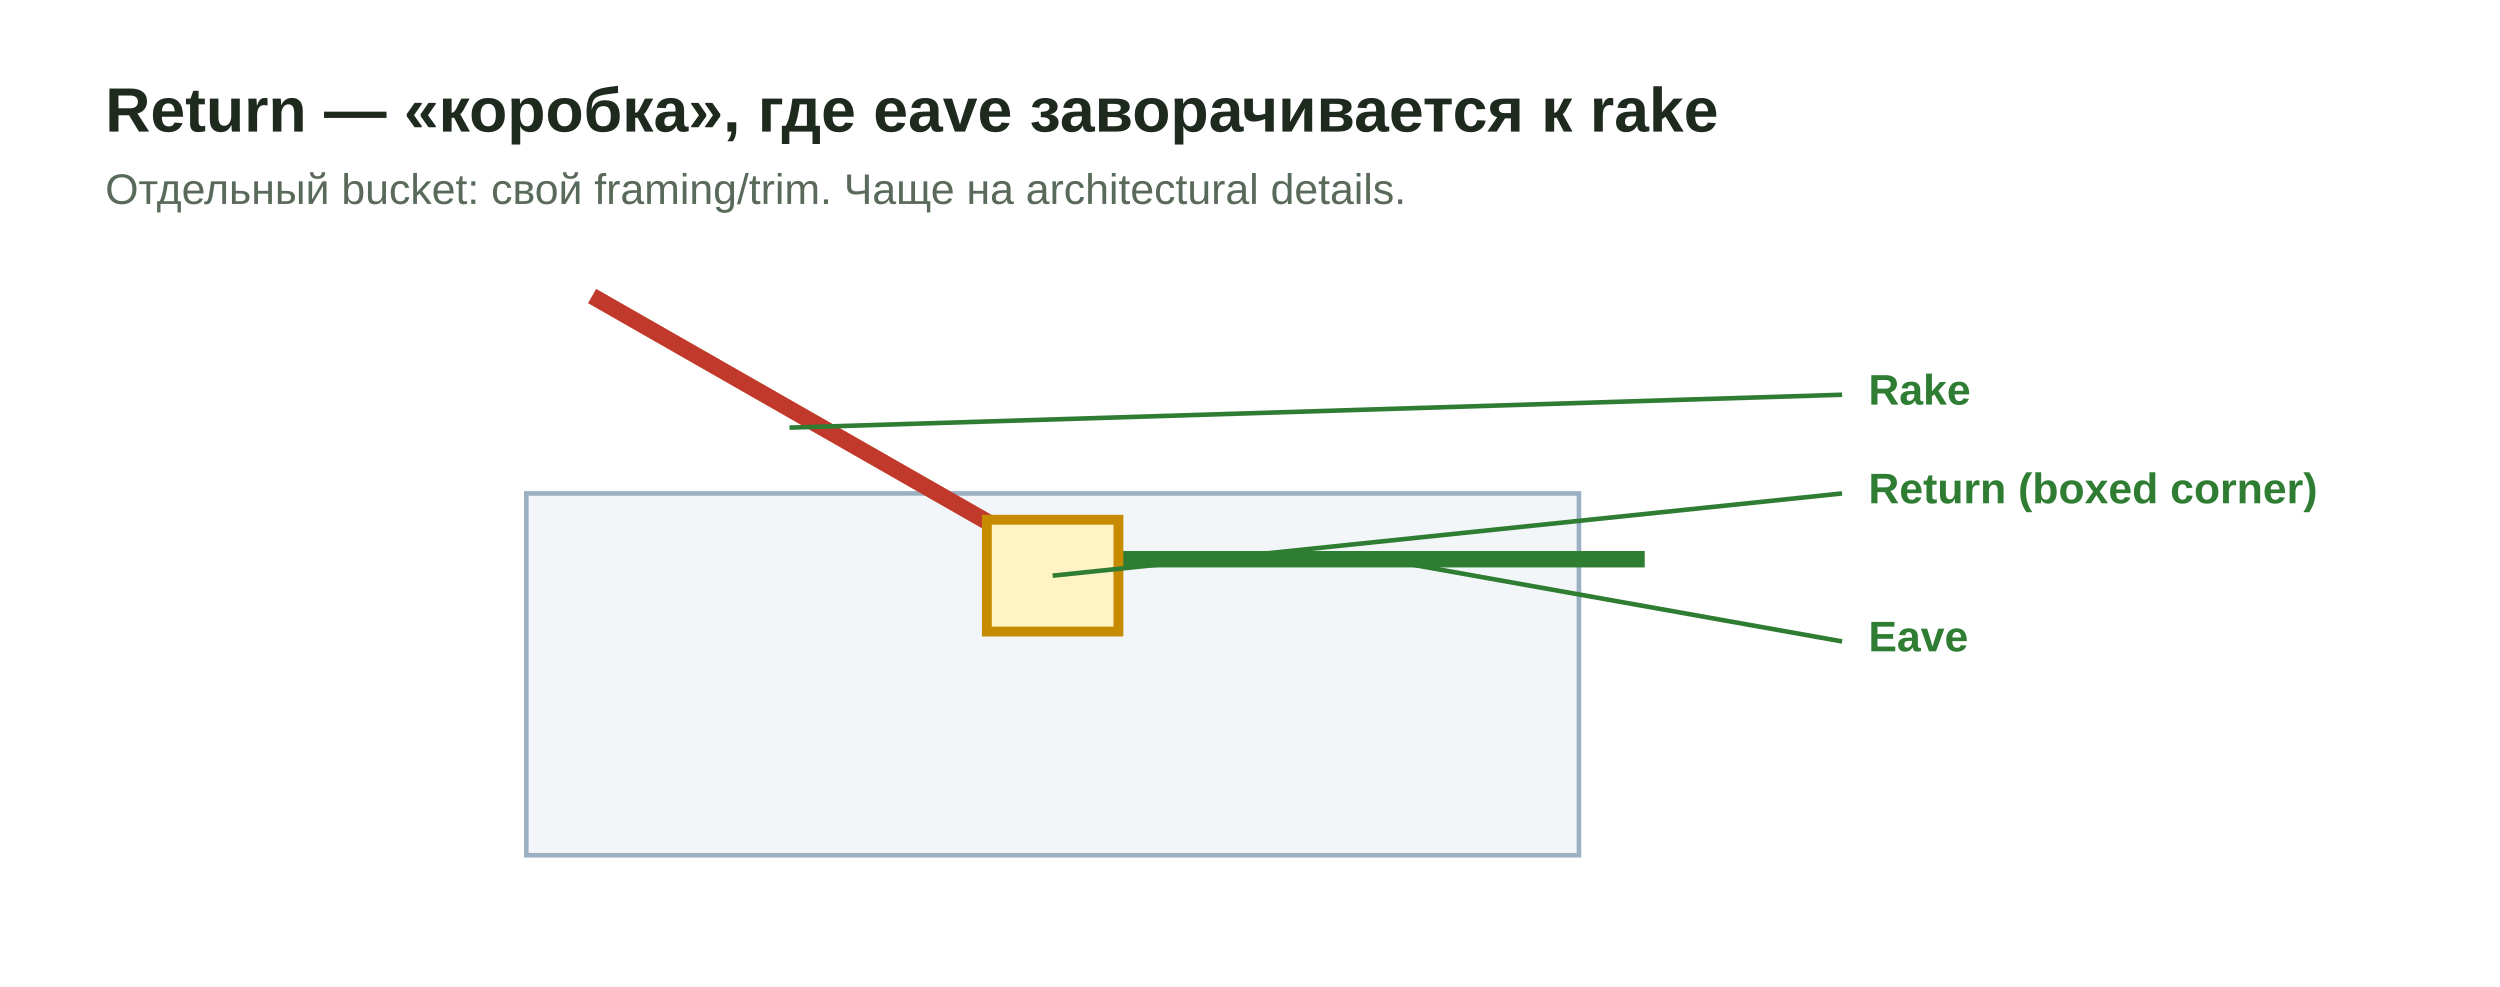
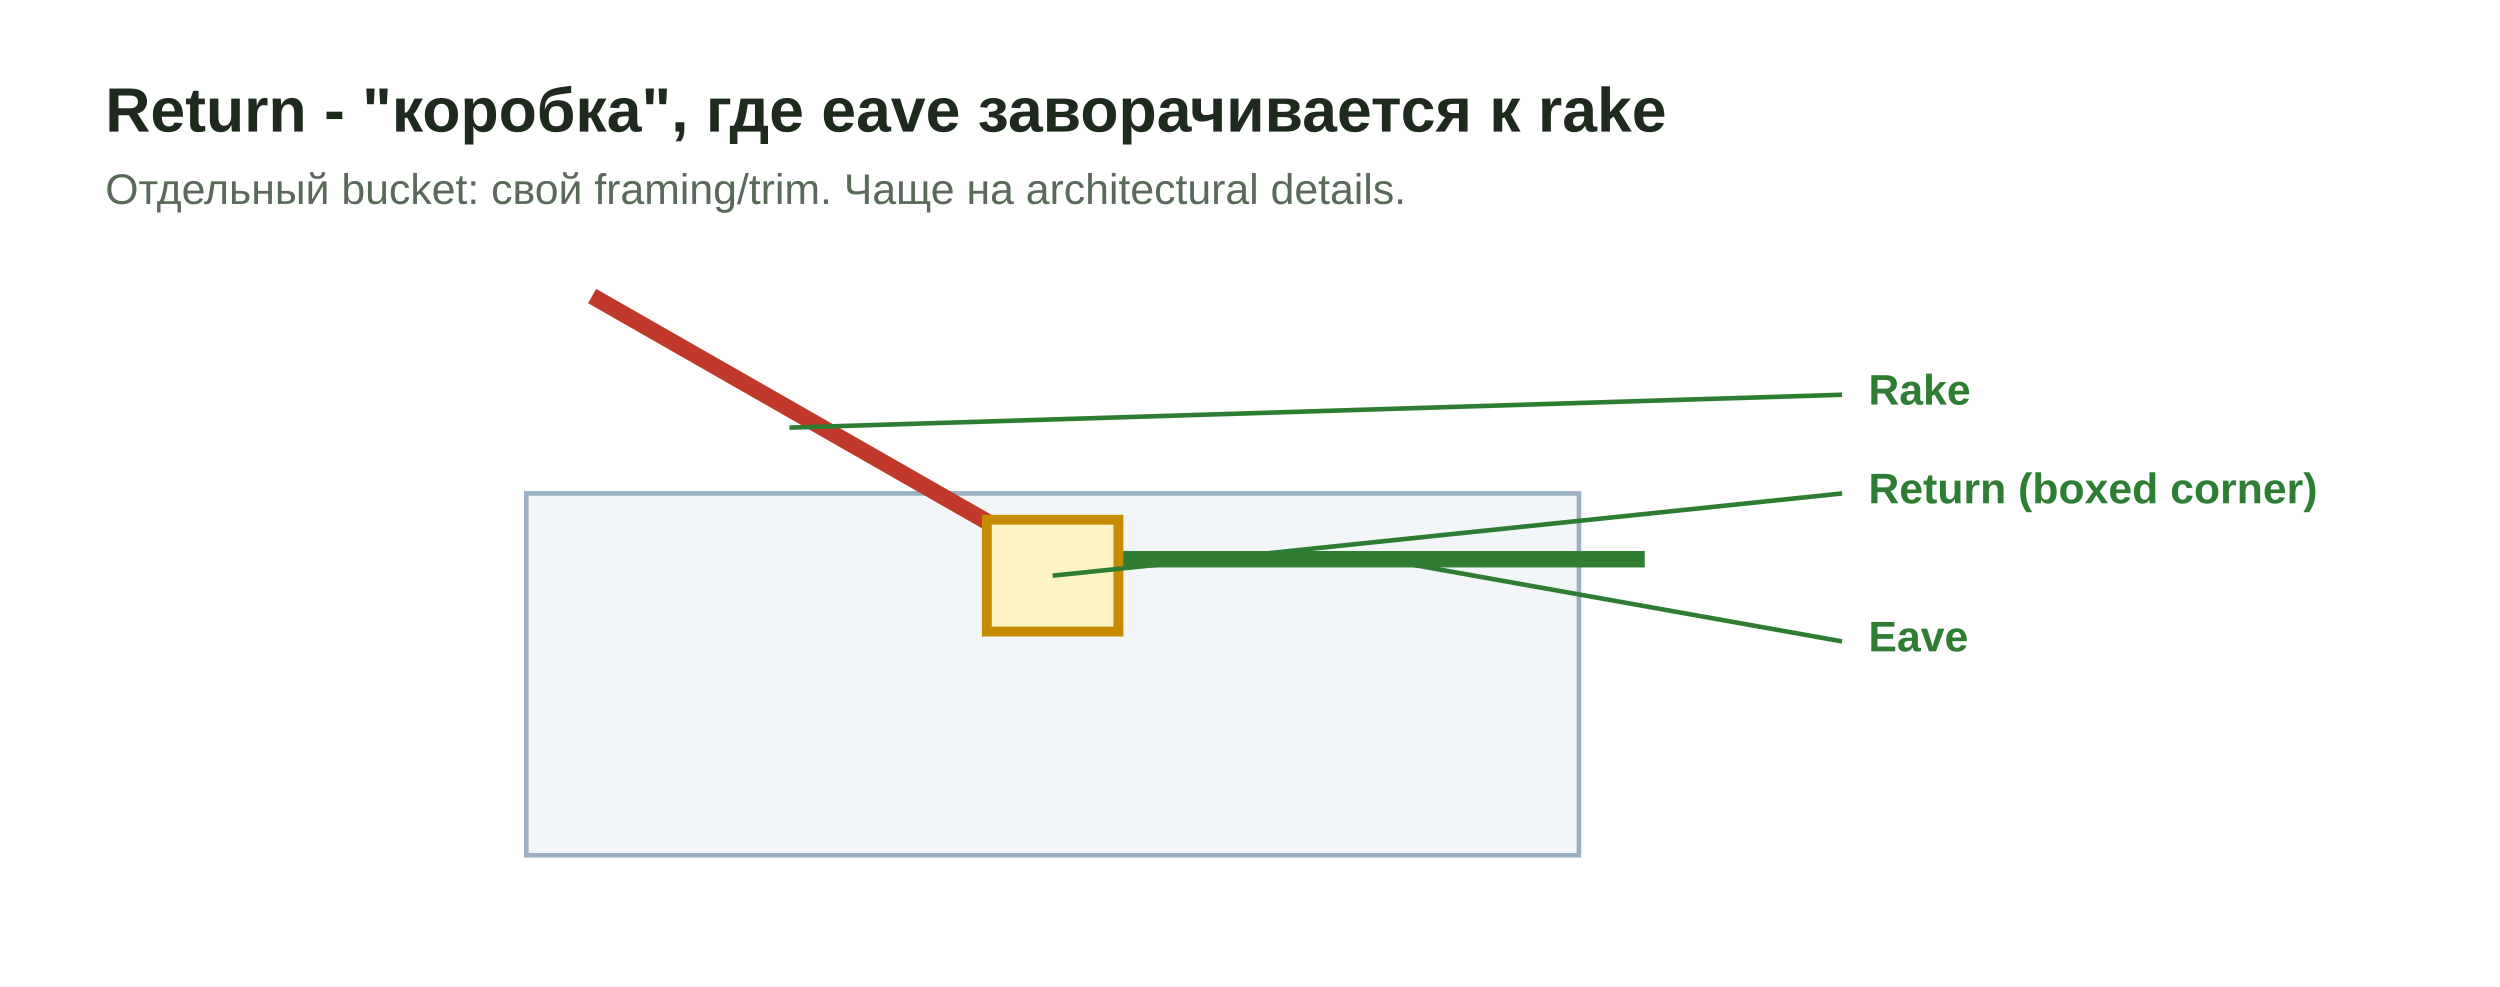
<svg xmlns="http://www.w3.org/2000/svg" viewBox="0 0 760 300" role="img" aria-labelledby="t">
  <style>.t{font:700 19px "Segoe UI",Arial,sans-serif;fill:#1f2a1f}.s{font:400 13px "Segoe UI",Arial,sans-serif;fill:#5a6a5a}.l{font:600 13px "Segoe UI",Arial,sans-serif;fill:#2e7d32}</style>
  <rect width="760" height="300" fill="#fff" />
-   <text class="t" x="32" y="40">Return — «коробка», где eave заворачивается к rake</text>
+   <text class="t" x="32" y="40">Return - "коробка", где eave заворачивается к rake</text>
  <text class="s" x="32" y="62">Отдельный bucket: свой framing/trim. Чаще на architectural details.</text>
  <rect x="160" y="150" width="320" height="110" fill="#f3f6f9" stroke="#9bb0c2" stroke-width="1.4" />
  <line x1="180" y1="90" x2="320" y2="170" stroke="#c0392b" stroke-width="5" />
  <line x1="320" y1="170" x2="500" y2="170" stroke="#2e7d32" stroke-width="5" />
  <rect x="300" y="158" width="40" height="34" fill="#fff3c4" stroke="#c78b00" stroke-width="3" />
  <line x1="320" y1="175" x2="560" y2="150" stroke="#2e7d32" stroke-width="1.4" />
  <text class="l" x="568" y="153">Return (boxed corner)</text>
  <line x1="240" y1="130" x2="560" y2="120" stroke="#2e7d32" stroke-width="1.4" />
  <text class="l" x="568" y="123">Rake</text>
  <line x1="420" y1="170" x2="560" y2="195" stroke="#2e7d32" stroke-width="1.4" />
  <text class="l" x="568" y="198">Eave</text>
</svg>
